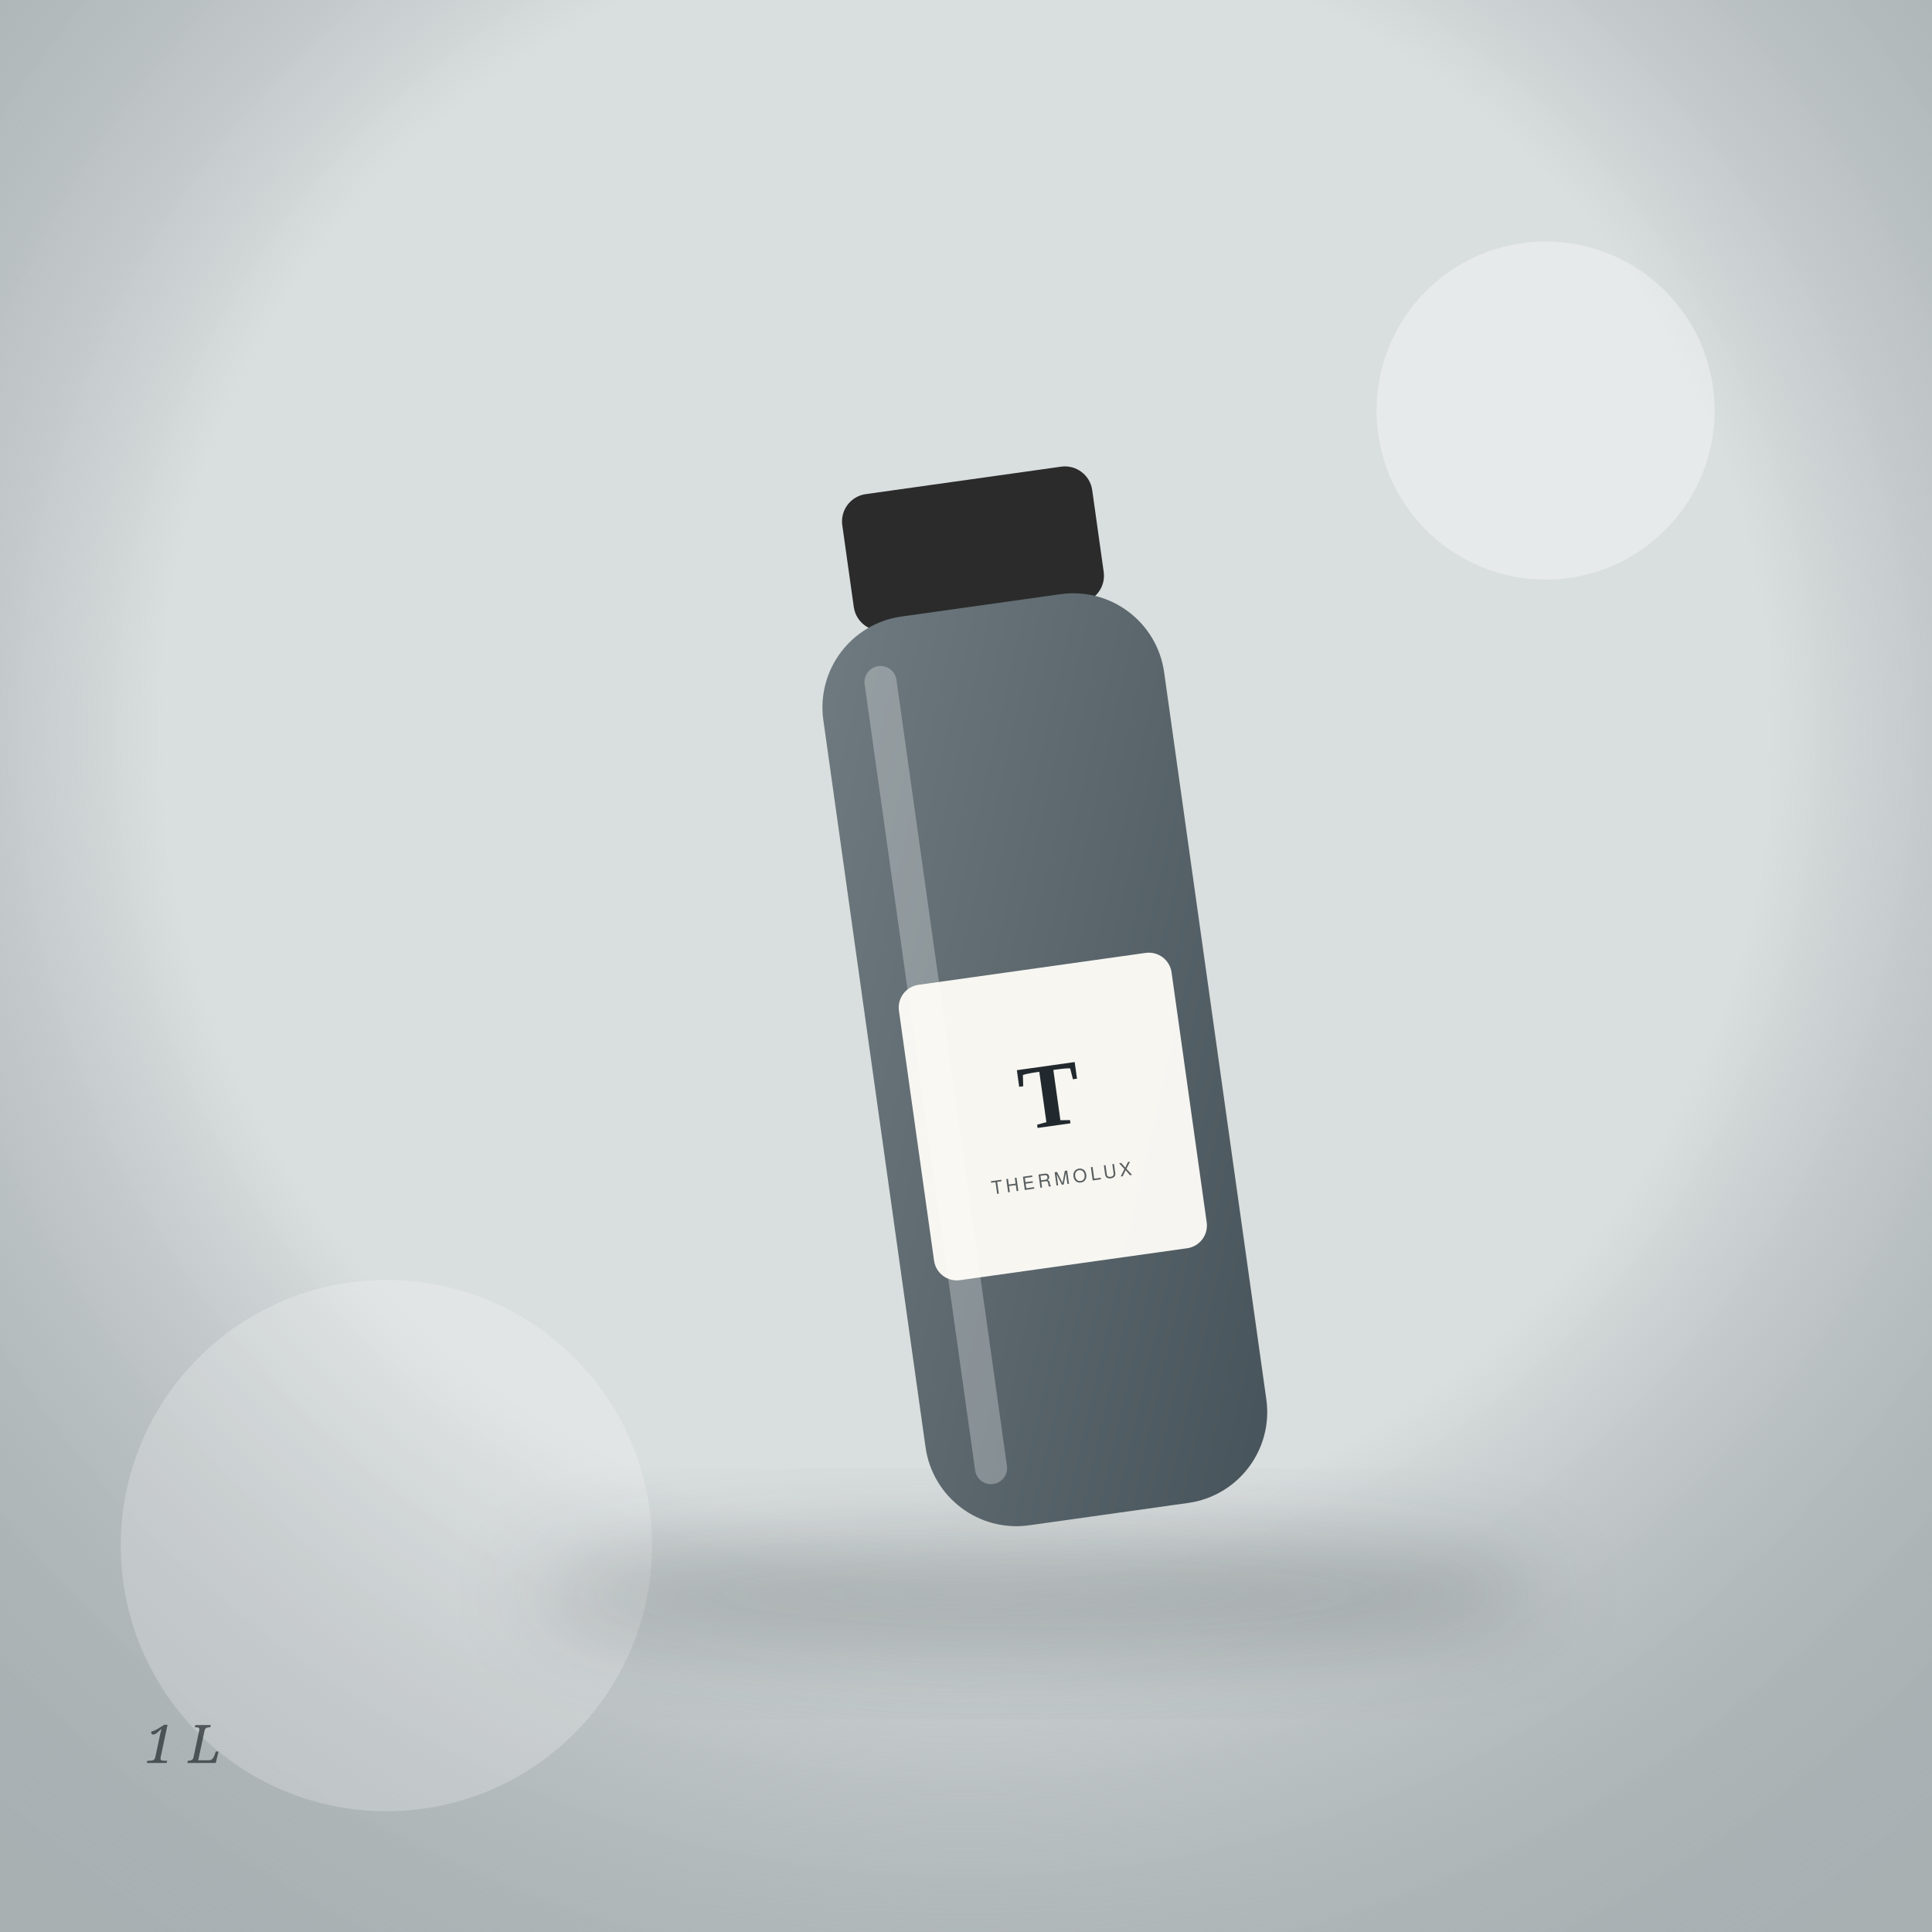
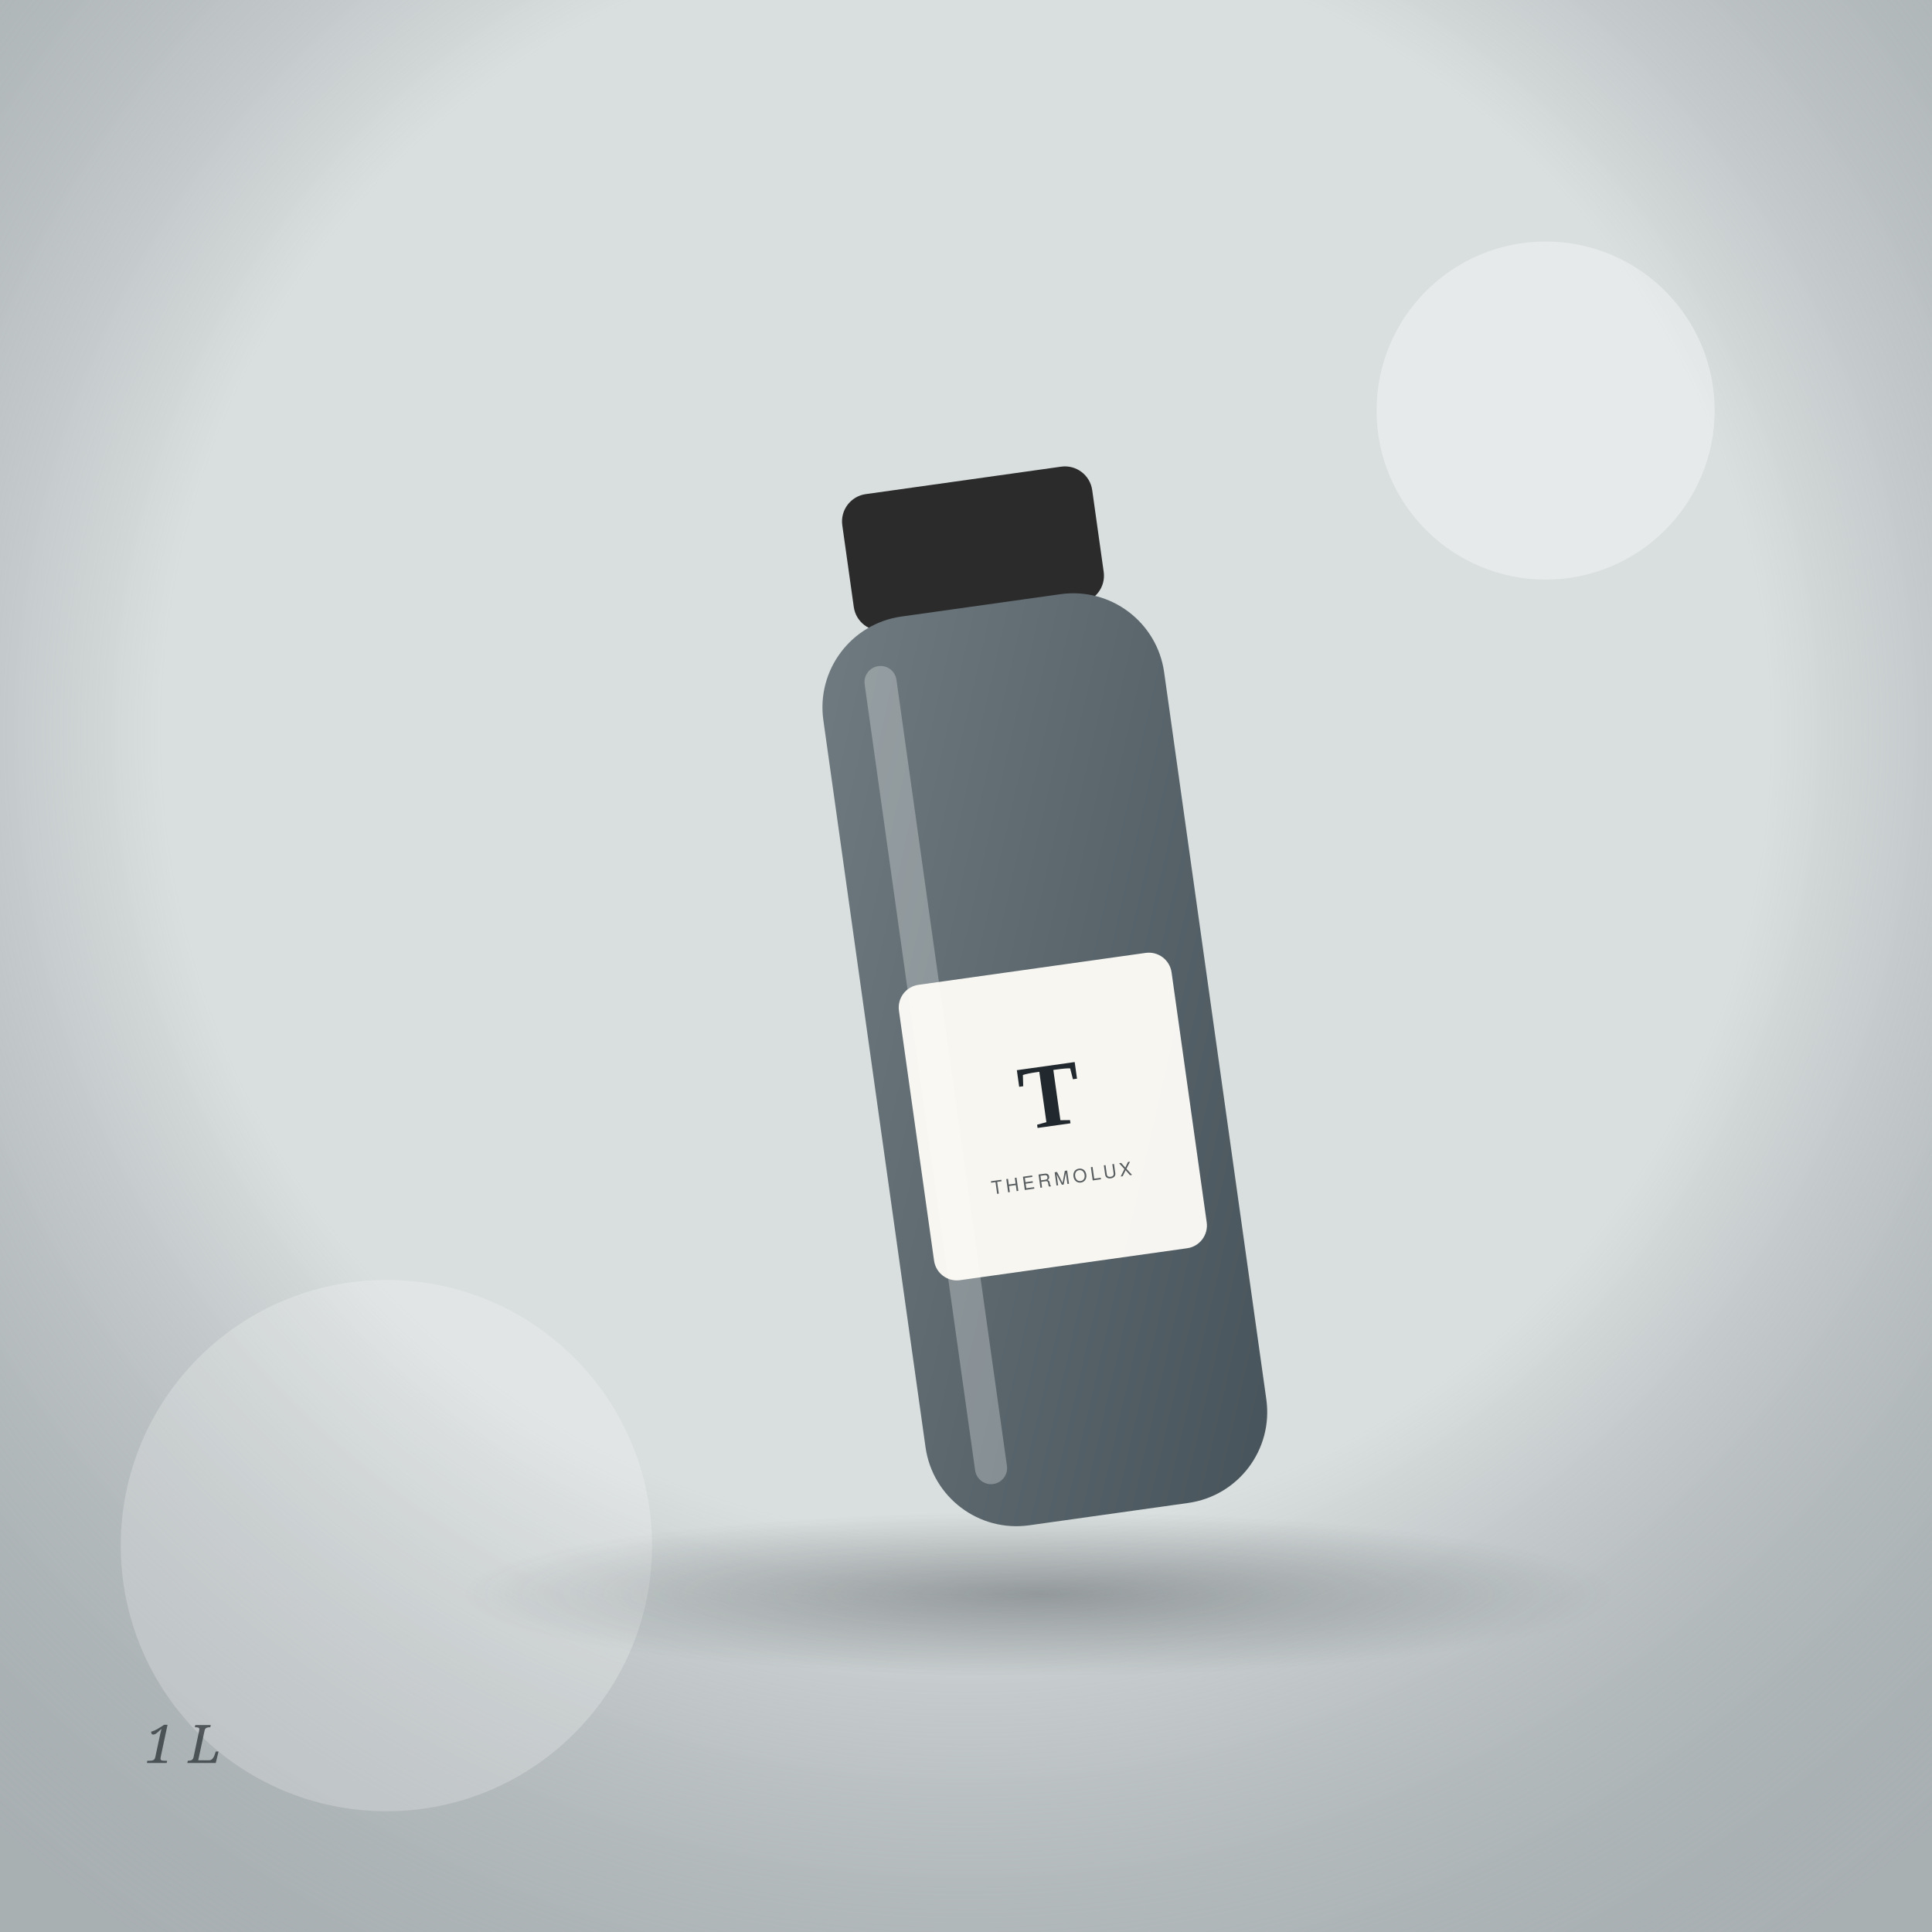
<svg xmlns="http://www.w3.org/2000/svg" viewBox="0 0 800 800" width="800" height="800" role="img" aria-label="Stainless Steel Vacuum Flask">
  <defs>
    <radialGradient id="bg" cx="50%" cy="38%" r="75%">
      <stop offset="0" stop-color="#D9DEDE" />
      <stop offset=".55" stop-color="#D9DEDE" />
      <stop offset="1" stop-color="#6F7B80" stop-opacity="0.55" />
    </radialGradient>
    <linearGradient id="body" x1="0" y1="0" x2="1" y2="1">
      <stop offset="0" stop-color="#6F7B80" />
      <stop offset="1" stop-color="#47535A" />
    </linearGradient>
    <linearGradient id="gold" x1="0" y1="0" x2="1" y2="1">
      <stop offset="0" stop-color="#E8CF8D" />
      <stop offset="1" stop-color="#A9843A" />
    </linearGradient>
    <linearGradient id="ink" x1="0" y1="0" x2="0" y2="1">
      <stop offset="0" stop-color="#22292E" />
      <stop offset="1" stop-color="#22292E" />
    </linearGradient>
-     <filter id="soft" x="-50%" y="-50%" width="200%" height="200%">
-       <feGaussianBlur stdDeviation="18" />
-     </filter>
+     <radialGradient id="shadow">
+       <stop offset="0" stop-color="#22292E" stop-opacity=".35" />
+       <stop offset="1" stop-color="#22292E" stop-opacity="0" />
+     </radialGradient>
  </defs>
  <rect width="800" height="800" fill="url(#bg)" />
  <circle cx="640" cy="170" r="70" fill="#fff" opacity=".35" />
  <circle cx="160" cy="640" r="110" fill="#fff" opacity=".22" />
  <text x="60" y="730" font-family="Georgia, serif" font-size="22" font-style="italic" fill="#22292E" opacity=".7">1 L</text>
-   <ellipse cx="430" cy="660" rx="210" ry="26" fill="#22292E" opacity=".22" filter="url(#soft)" />
+   <ellipse cx="430" cy="660" rx="240" ry="34" fill="url(#shadow)" />
  <g transform="translate(430 420) rotate(-8) scale(.95)">
    <rect x="-55" y="-235" width="110" height="60" rx="12" fill="#2B2B2B" />
    <rect x="-75" y="-180" width="150" height="400" rx="40" fill="url(#body)" />
    <rect x="-55" y="-160" width="14" height="360" rx="7" fill="#fff" opacity=".28" />
    <rect x="-60" y="-20" width="120" height="130" rx="10" fill="#FFFDF8" opacity=".95" />
    <text x="0" y="49" text-anchor="middle" font-family="Georgia, 'Times New Roman', serif" font-size="40" font-weight="700" fill="url(#ink)">T</text>
    <text x="0" y="75" text-anchor="middle" font-family="Helvetica, Arial, sans-serif" font-size="8" letter-spacing="1.5" fill="url(#ink)" opacity=".75">THERMOLUX</text>
    <line x1="-38" x2="38" y1="-2" y2="-2" stroke="url(#ink)" stroke-width="1" opacity=".3" />
  </g>
</svg>
